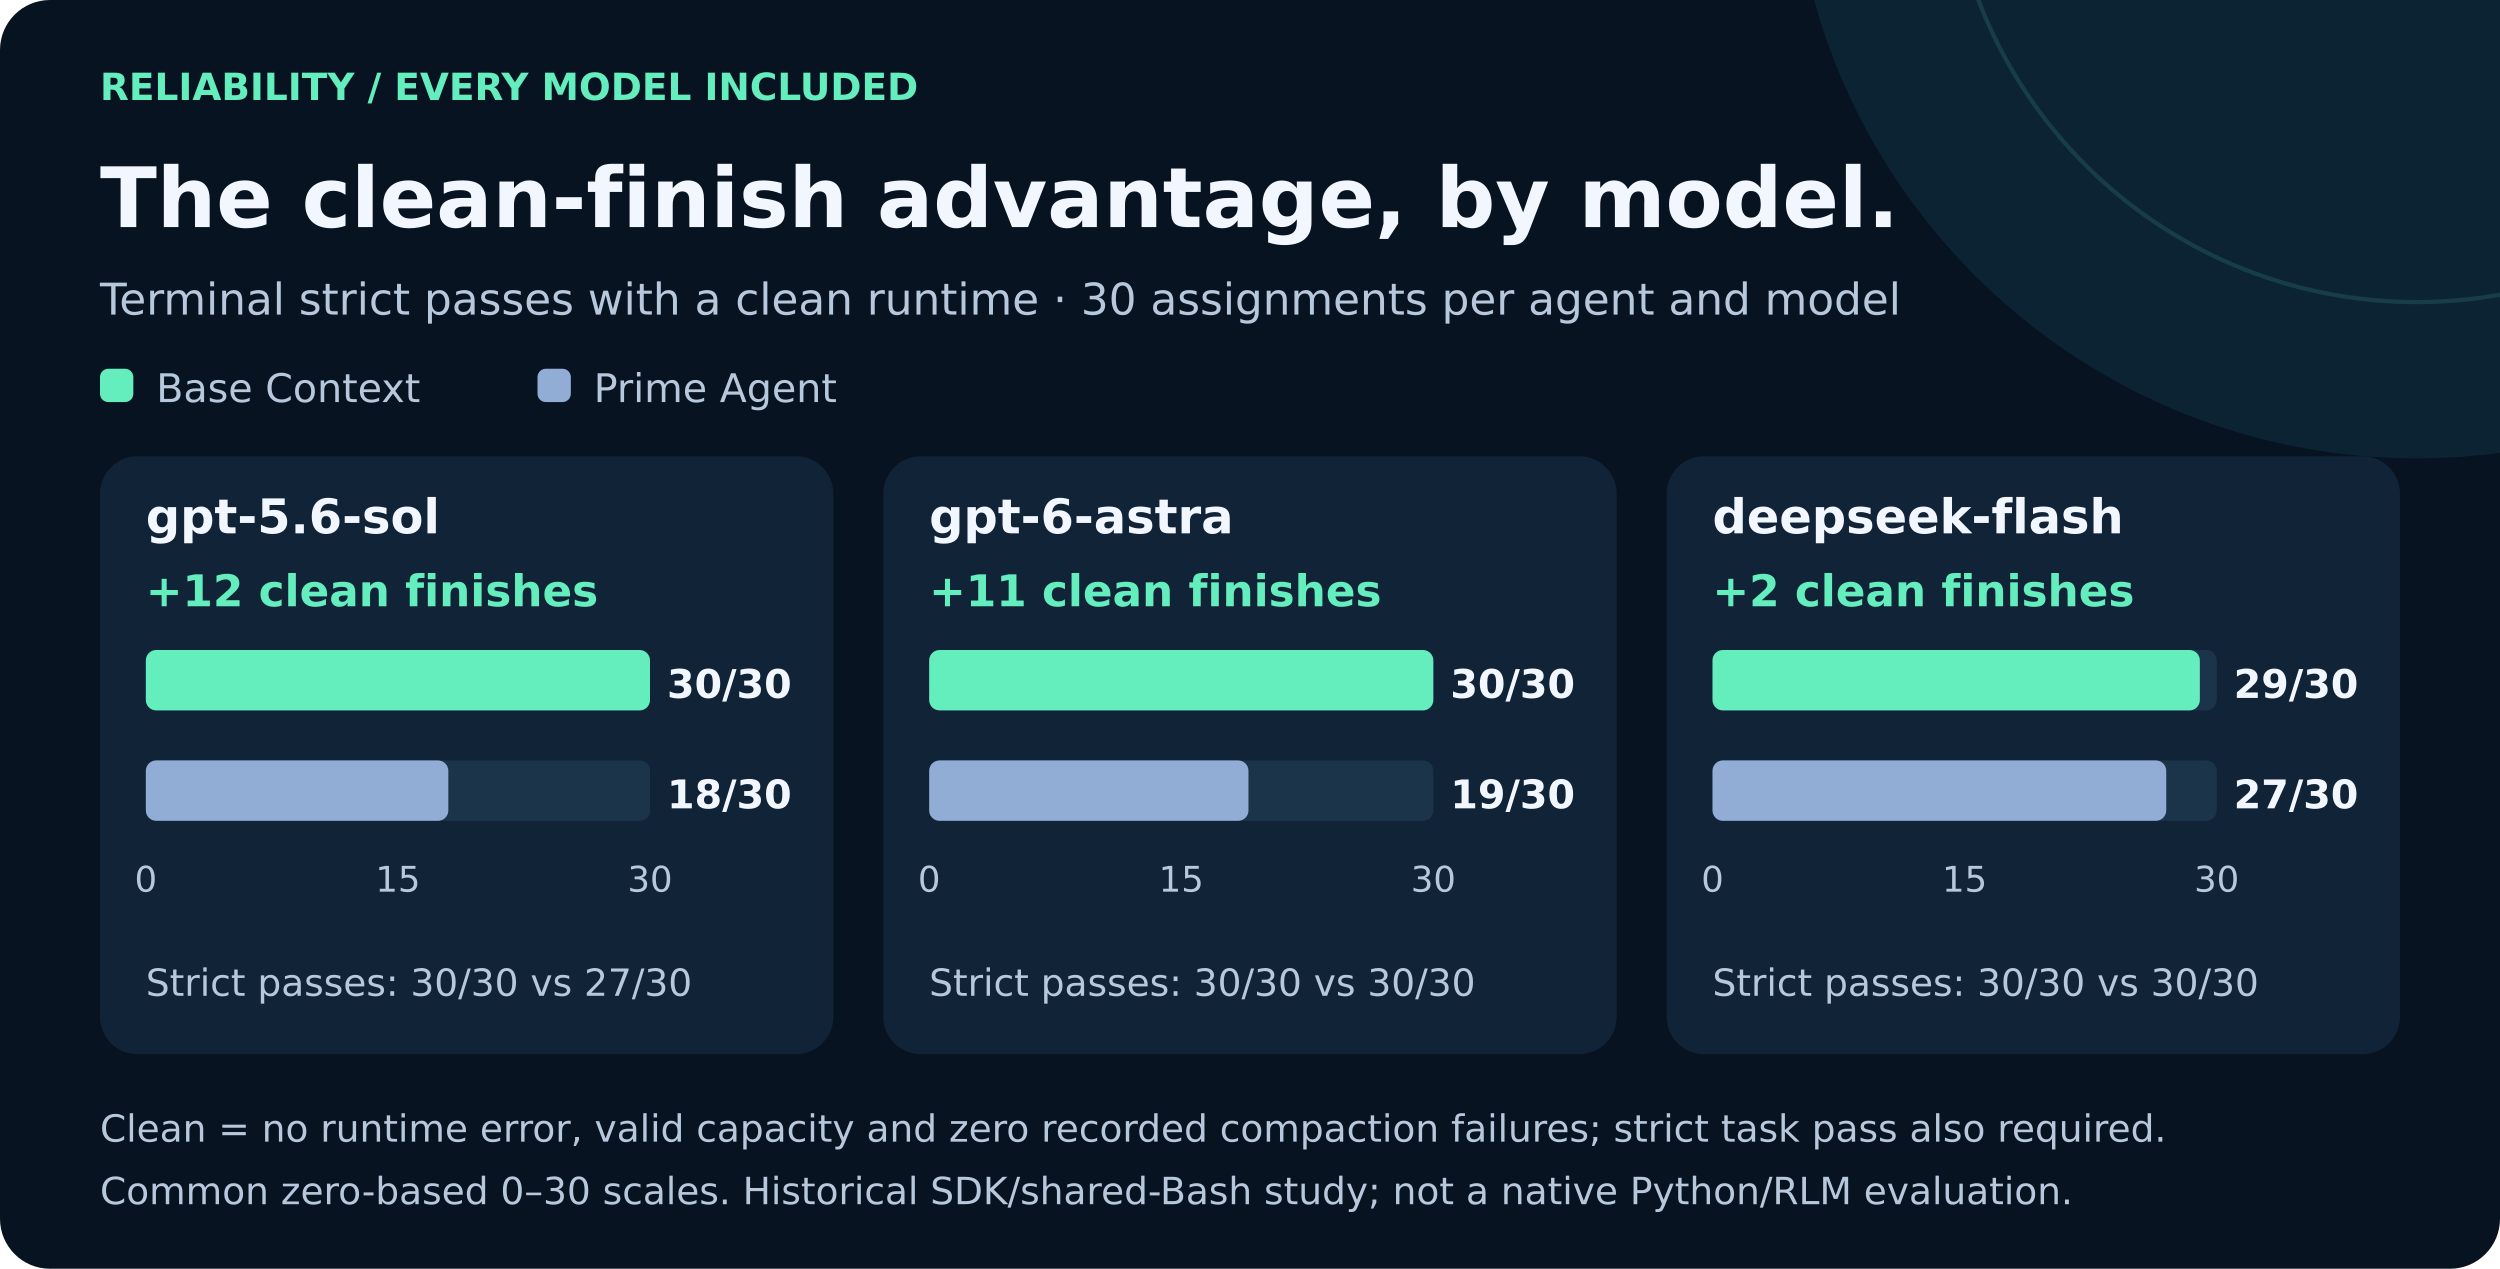
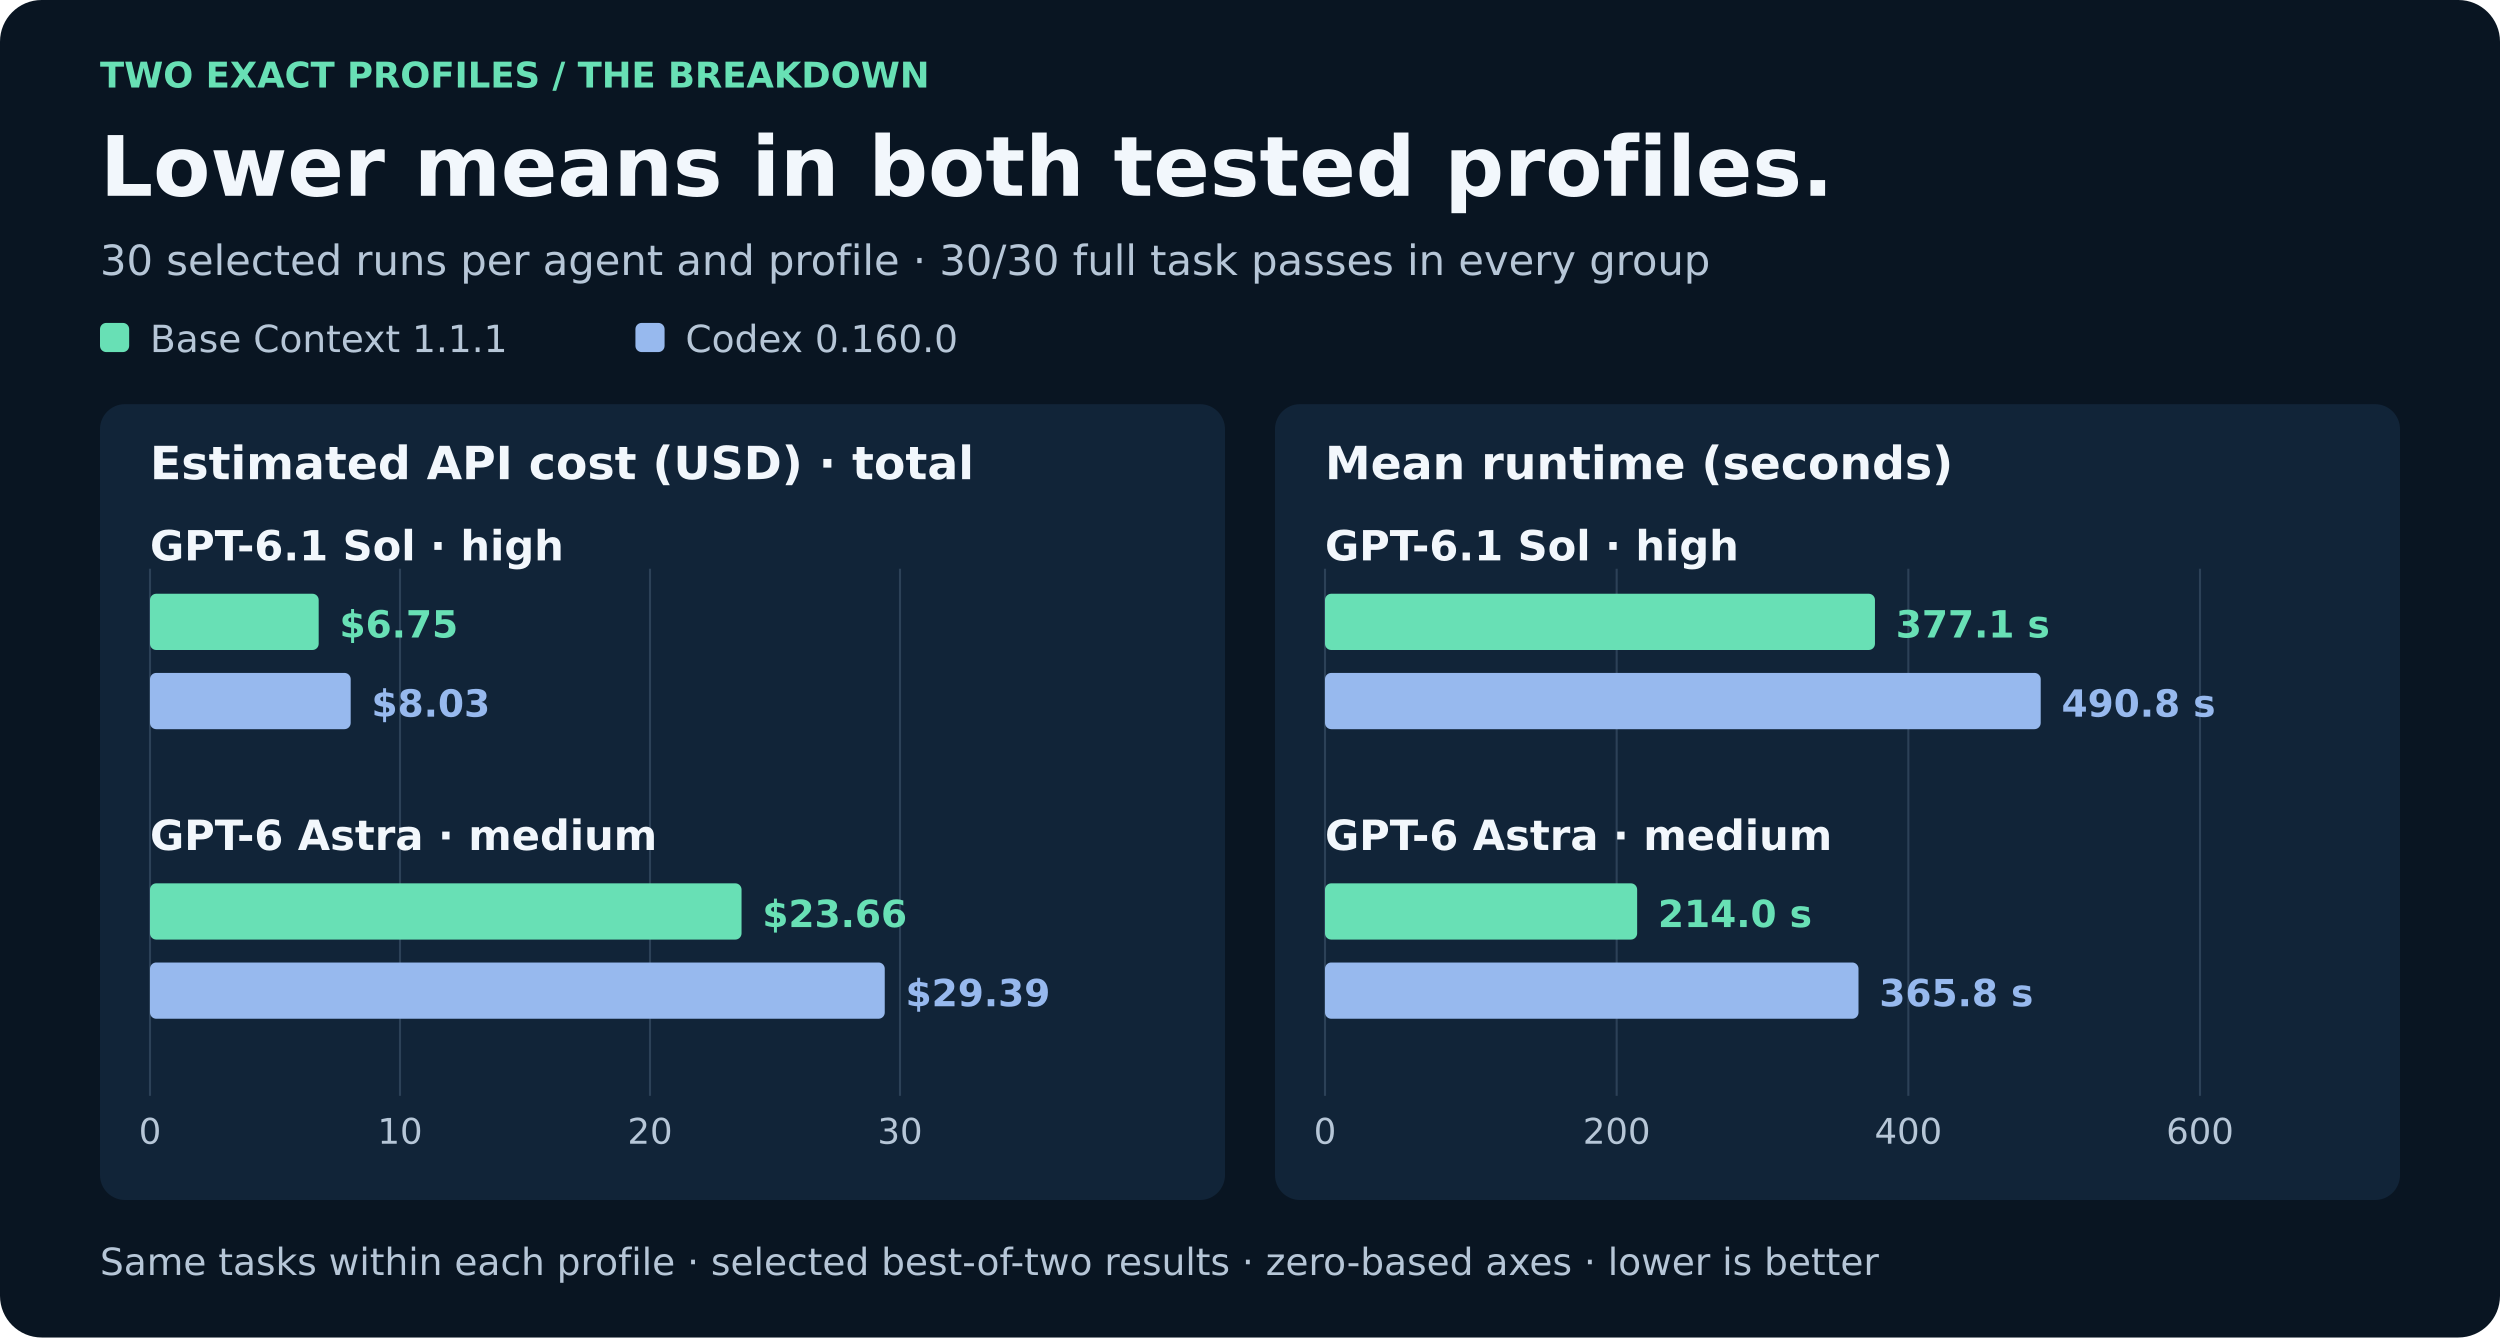
- <svg xmlns="http://www.w3.org/2000/svg" width="1200" height="609" viewBox="0 0 1200 609" role="img" aria-labelledby="title description">
-   <rect x="0" y="0" width="1200" height="609" rx="24" fill="#081321" stroke="none" />
-   <circle cx="1160" cy="-80" r="300" fill="#0c2334" />
-   <circle cx="1160" cy="-80" r="225" fill="none" stroke="#183d4a" stroke-width="2" />
-   <text x="48" y="48" font-family="DejaVu Sans, sans-serif" font-size="18" font-weight="700" text-anchor="start" fill="#64edbd">RELIABILITY / EVERY MODEL INCLUDED</text>
-   <text x="48" y="109" font-family="DejaVu Sans, sans-serif" font-size="40" font-weight="700" text-anchor="start" fill="#f2f7ff">The clean-finish advantage, by model.</text>
-   <text x="48" y="151" font-family="DejaVu Sans, sans-serif" font-size="21" font-weight="400" text-anchor="start" fill="#b7c8dc">Terminal strict passes with a clean runtime · 30 assignments per agent and model</text>
-   <rect x="48" y="177" width="16" height="16" rx="4" fill="#64edbd" stroke="none" />
-   <text x="75" y="193" font-family="DejaVu Sans, sans-serif" font-size="19" font-weight="400" text-anchor="start" fill="#b7c8dc">Base Context</text>
-   <rect x="258" y="177" width="16" height="16" rx="4" fill="#91add6" stroke="none" />
-   <text x="285" y="193" font-family="DejaVu Sans, sans-serif" font-size="19" font-weight="400" text-anchor="start" fill="#b7c8dc">Prime Agent</text>
-   <rect x="48" y="219" width="352" height="287" rx="18" fill="#112337" stroke="none" />
-   <text x="70" y="256" font-family="DejaVu Sans, sans-serif" font-size="23" font-weight="700" text-anchor="start" fill="#f2f7ff">gpt-5.6-sol</text>
-   <text x="70" y="291" font-family="DejaVu Sans, sans-serif" font-size="21" font-weight="700" text-anchor="start" fill="#64edbd">+12 clean finishes</text>
-   <rect x="70" y="312" width="242" height="29" rx="5" fill="#1c344a" stroke="none" />
-   <rect x="70" y="312" width="242.0" height="29" rx="5" fill="#64edbd" stroke="none" />
-   <text x="380" y="335" font-family="DejaVu Sans, sans-serif" font-size="19" font-weight="700" text-anchor="end" fill="#f2f7ff">30/30</text>
-   <rect x="70" y="365" width="242" height="29" rx="5" fill="#1c344a" stroke="none" />
-   <rect x="70" y="365" width="145.2" height="29" rx="5" fill="#91add6" stroke="none" />
-   <text x="380" y="388" font-family="DejaVu Sans, sans-serif" font-size="19" font-weight="700" text-anchor="end" fill="#f2f7ff">18/30</text>
-   <text x="70.0" y="428" font-family="DejaVu Sans, sans-serif" font-size="17" font-weight="400" text-anchor="middle" fill="#b7c8dc">0</text>
-   <text x="191.0" y="428" font-family="DejaVu Sans, sans-serif" font-size="17" font-weight="400" text-anchor="middle" fill="#b7c8dc">15</text>
-   <text x="312.0" y="428" font-family="DejaVu Sans, sans-serif" font-size="17" font-weight="400" text-anchor="middle" fill="#b7c8dc">30</text>
-   <text x="70" y="478" font-family="DejaVu Sans, sans-serif" font-size="18" font-weight="400" text-anchor="start" fill="#b7c8dc">Strict passes: 30/30 vs 27/30</text>
-   <rect x="424" y="219" width="352" height="287" rx="18" fill="#112337" stroke="none" />
-   <text x="446" y="256" font-family="DejaVu Sans, sans-serif" font-size="23" font-weight="700" text-anchor="start" fill="#f2f7ff">gpt-6-astra</text>
-   <text x="446" y="291" font-family="DejaVu Sans, sans-serif" font-size="21" font-weight="700" text-anchor="start" fill="#64edbd">+11 clean finishes</text>
-   <rect x="446" y="312" width="242" height="29" rx="5" fill="#1c344a" stroke="none" />
-   <rect x="446" y="312" width="242.0" height="29" rx="5" fill="#64edbd" stroke="none" />
-   <text x="756" y="335" font-family="DejaVu Sans, sans-serif" font-size="19" font-weight="700" text-anchor="end" fill="#f2f7ff">30/30</text>
-   <rect x="446" y="365" width="242" height="29" rx="5" fill="#1c344a" stroke="none" />
-   <rect x="446" y="365" width="153.267" height="29" rx="5" fill="#91add6" stroke="none" />
-   <text x="756" y="388" font-family="DejaVu Sans, sans-serif" font-size="19" font-weight="700" text-anchor="end" fill="#f2f7ff">19/30</text>
-   <text x="446.0" y="428" font-family="DejaVu Sans, sans-serif" font-size="17" font-weight="400" text-anchor="middle" fill="#b7c8dc">0</text>
-   <text x="567.0" y="428" font-family="DejaVu Sans, sans-serif" font-size="17" font-weight="400" text-anchor="middle" fill="#b7c8dc">15</text>
-   <text x="688.0" y="428" font-family="DejaVu Sans, sans-serif" font-size="17" font-weight="400" text-anchor="middle" fill="#b7c8dc">30</text>
-   <text x="446" y="478" font-family="DejaVu Sans, sans-serif" font-size="18" font-weight="400" text-anchor="start" fill="#b7c8dc">Strict passes: 30/30 vs 30/30</text>
-   <rect x="800" y="219" width="352" height="287" rx="18" fill="#112337" stroke="none" />
-   <text x="822" y="256" font-family="DejaVu Sans, sans-serif" font-size="23" font-weight="700" text-anchor="start" fill="#f2f7ff">deepseek-flash</text>
-   <text x="822" y="291" font-family="DejaVu Sans, sans-serif" font-size="21" font-weight="700" text-anchor="start" fill="#64edbd">+2 clean finishes</text>
-   <rect x="822" y="312" width="242" height="29" rx="5" fill="#1c344a" stroke="none" />
-   <rect x="822" y="312" width="233.933" height="29" rx="5" fill="#64edbd" stroke="none" />
-   <text x="1132" y="335" font-family="DejaVu Sans, sans-serif" font-size="19" font-weight="700" text-anchor="end" fill="#f2f7ff">29/30</text>
-   <rect x="822" y="365" width="242" height="29" rx="5" fill="#1c344a" stroke="none" />
-   <rect x="822" y="365" width="217.8" height="29" rx="5" fill="#91add6" stroke="none" />
-   <text x="1132" y="388" font-family="DejaVu Sans, sans-serif" font-size="19" font-weight="700" text-anchor="end" fill="#f2f7ff">27/30</text>
-   <text x="822.0" y="428" font-family="DejaVu Sans, sans-serif" font-size="17" font-weight="400" text-anchor="middle" fill="#b7c8dc">0</text>
-   <text x="943.0" y="428" font-family="DejaVu Sans, sans-serif" font-size="17" font-weight="400" text-anchor="middle" fill="#b7c8dc">15</text>
-   <text x="1064.0" y="428" font-family="DejaVu Sans, sans-serif" font-size="17" font-weight="400" text-anchor="middle" fill="#b7c8dc">30</text>
-   <text x="822" y="478" font-family="DejaVu Sans, sans-serif" font-size="18" font-weight="400" text-anchor="start" fill="#b7c8dc">Strict passes: 30/30 vs 30/30</text>
-   <text x="48" y="548" font-family="DejaVu Sans, sans-serif" font-size="18" font-weight="400" text-anchor="start" fill="#b7c8dc">Clean = no runtime error, valid capacity and zero recorded compaction failures; strict task pass also required.</text>
-   <text x="48" y="578" font-family="DejaVu Sans, sans-serif" font-size="18" font-weight="400" text-anchor="start" fill="#b7c8dc">Common zero-based 0–30 scales. Historical SDK/shared-Bash study; not a native Python/RLM evaluation.</text>
+ <svg xmlns="http://www.w3.org/2000/svg" width="1200" height="642" viewBox="0 0 1200 642" role="img" aria-labelledby="title description">
+   <rect x="0.00" y="0.00" width="1200.00" height="642.00" rx="20" fill="#091522" />
+   <text x="48.00" y="42.00" font-family="DejaVu Sans, sans-serif" font-size="17" font-weight="700" text-anchor="start" fill="#68e0b5">TWO EXACT PROFILES / THE BREAKDOWN</text>
+   <text x="48.00" y="94.00" font-family="DejaVu Sans, sans-serif" font-size="40" font-weight="700" text-anchor="start" fill="#f2f7fc">Lower means in both tested profiles.</text>
+   <text x="48.00" y="132.00" font-family="DejaVu Sans, sans-serif" font-size="20" font-weight="400" text-anchor="start" fill="#b6c6d7">30 selected runs per agent and profile · 30/30 full task passes in every group</text>
+   <rect x="48.00" y="155.00" width="14.00" height="14.00" rx="3" fill="#68e0b5" />
+   <text x="72.00" y="169.00" font-family="DejaVu Sans, sans-serif" font-size="18" font-weight="400" text-anchor="start" fill="#b6c6d7">Base Context 1.1.1</text>
+   <rect x="305.00" y="155.00" width="14.00" height="14.00" rx="3" fill="#97b9ee" />
+   <text x="329.00" y="169.00" font-family="DejaVu Sans, sans-serif" font-size="18" font-weight="400" text-anchor="start" fill="#b6c6d7">Codex 0.160.0</text>
+   <rect x="48.00" y="194.00" width="540.00" height="382.00" rx="12" fill="#112438" />
+   <text x="72.00" y="230.00" font-family="DejaVu Sans, sans-serif" font-size="22" font-weight="600" text-anchor="start" fill="#f2f7fc">Estimated API cost (USD) · total</text>
+   <path d="M72.00 273.00 L72.00 526.00" fill="none" stroke="#2c4157" stroke-width="1" />
+   <text x="72.00" y="549.00" font-family="DejaVu Sans, sans-serif" font-size="17" font-weight="400" text-anchor="middle" fill="#b6c6d7">0</text>
+   <path d="M192.00 273.00 L192.00 526.00" fill="none" stroke="#2c4157" stroke-width="1" />
+   <text x="192.00" y="549.00" font-family="DejaVu Sans, sans-serif" font-size="17" font-weight="400" text-anchor="middle" fill="#b6c6d7">10</text>
+   <path d="M312.00 273.00 L312.00 526.00" fill="none" stroke="#2c4157" stroke-width="1" />
+   <text x="312.00" y="549.00" font-family="DejaVu Sans, sans-serif" font-size="17" font-weight="400" text-anchor="middle" fill="#b6c6d7">20</text>
+   <path d="M432.00 273.00 L432.00 526.00" fill="none" stroke="#2c4157" stroke-width="1" />
+   <text x="432.00" y="549.00" font-family="DejaVu Sans, sans-serif" font-size="17" font-weight="400" text-anchor="middle" fill="#b6c6d7">30</text>
+   <text x="72.00" y="269.00" font-family="DejaVu Sans, sans-serif" font-size="20" font-weight="600" text-anchor="start" fill="#f2f7fc">GPT-6.1 Sol · high</text>
+   <rect x="72.00" y="285.00" width="80.97" height="27.00" rx="3" fill="#68e0b5" />
+   <text x="162.97" y="306.00" font-family="DejaVu Sans, sans-serif" font-size="18" font-weight="600" text-anchor="start" fill="#68e0b5">$6.75</text>
+   <rect x="72.00" y="323.00" width="96.33" height="27.00" rx="3" fill="#97b9ee" />
+   <text x="178.33" y="344.00" font-family="DejaVu Sans, sans-serif" font-size="18" font-weight="600" text-anchor="start" fill="#97b9ee">$8.03</text>
+   <text x="72.00" y="408.00" font-family="DejaVu Sans, sans-serif" font-size="20" font-weight="600" text-anchor="start" fill="#f2f7fc">GPT-6 Astra · medium</text>
+   <rect x="72.00" y="424.00" width="283.94" height="27.00" rx="3" fill="#68e0b5" />
+   <text x="365.94" y="445.00" font-family="DejaVu Sans, sans-serif" font-size="18" font-weight="600" text-anchor="start" fill="#68e0b5">$23.66</text>
+   <rect x="72.00" y="462.00" width="352.68" height="27.00" rx="3" fill="#97b9ee" />
+   <text x="434.68" y="483.00" font-family="DejaVu Sans, sans-serif" font-size="18" font-weight="600" text-anchor="start" fill="#97b9ee">$29.39</text>
+   <rect x="612.00" y="194.00" width="540.00" height="382.00" rx="12" fill="#112438" />
+   <text x="636.00" y="230.00" font-family="DejaVu Sans, sans-serif" font-size="22" font-weight="600" text-anchor="start" fill="#f2f7fc">Mean runtime (seconds)</text>
+   <path d="M636.00 273.00 L636.00 526.00" fill="none" stroke="#2c4157" stroke-width="1" />
+   <text x="636.00" y="549.00" font-family="DejaVu Sans, sans-serif" font-size="17" font-weight="400" text-anchor="middle" fill="#b6c6d7">0</text>
+   <path d="M776.00 273.00 L776.00 526.00" fill="none" stroke="#2c4157" stroke-width="1" />
+   <text x="776.00" y="549.00" font-family="DejaVu Sans, sans-serif" font-size="17" font-weight="400" text-anchor="middle" fill="#b6c6d7">200</text>
+   <path d="M916.00 273.00 L916.00 526.00" fill="none" stroke="#2c4157" stroke-width="1" />
+   <text x="916.00" y="549.00" font-family="DejaVu Sans, sans-serif" font-size="17" font-weight="400" text-anchor="middle" fill="#b6c6d7">400</text>
+   <path d="M1056.00 273.00 L1056.00 526.00" fill="none" stroke="#2c4157" stroke-width="1" />
+   <text x="1056.00" y="549.00" font-family="DejaVu Sans, sans-serif" font-size="17" font-weight="400" text-anchor="middle" fill="#b6c6d7">600</text>
+   <text x="636.00" y="269.00" font-family="DejaVu Sans, sans-serif" font-size="20" font-weight="600" text-anchor="start" fill="#f2f7fc">GPT-6.1 Sol · high</text>
+   <rect x="636.00" y="285.00" width="263.98" height="27.00" rx="3" fill="#68e0b5" />
+   <text x="909.98" y="306.00" font-family="DejaVu Sans, sans-serif" font-size="18" font-weight="600" text-anchor="start" fill="#68e0b5">377.1 s</text>
+   <rect x="636.00" y="323.00" width="343.54" height="27.00" rx="3" fill="#97b9ee" />
+   <text x="989.54" y="344.00" font-family="DejaVu Sans, sans-serif" font-size="18" font-weight="600" text-anchor="start" fill="#97b9ee">490.8 s</text>
+   <text x="636.00" y="408.00" font-family="DejaVu Sans, sans-serif" font-size="20" font-weight="600" text-anchor="start" fill="#f2f7fc">GPT-6 Astra · medium</text>
+   <rect x="636.00" y="424.00" width="149.83" height="27.00" rx="3" fill="#68e0b5" />
+   <text x="795.83" y="445.00" font-family="DejaVu Sans, sans-serif" font-size="18" font-weight="600" text-anchor="start" fill="#68e0b5">214.0 s</text>
+   <rect x="636.00" y="462.00" width="256.08" height="27.00" rx="3" fill="#97b9ee" />
+   <text x="902.08" y="483.00" font-family="DejaVu Sans, sans-serif" font-size="18" font-weight="600" text-anchor="start" fill="#97b9ee">365.8 s</text>
+   <text x="48.00" y="612.00" font-family="DejaVu Sans, sans-serif" font-size="18" font-weight="400" text-anchor="start" fill="#b6c6d7">Same tasks within each profile · selected best-of-two results · zero-based axes · lower is better</text>
</svg>
